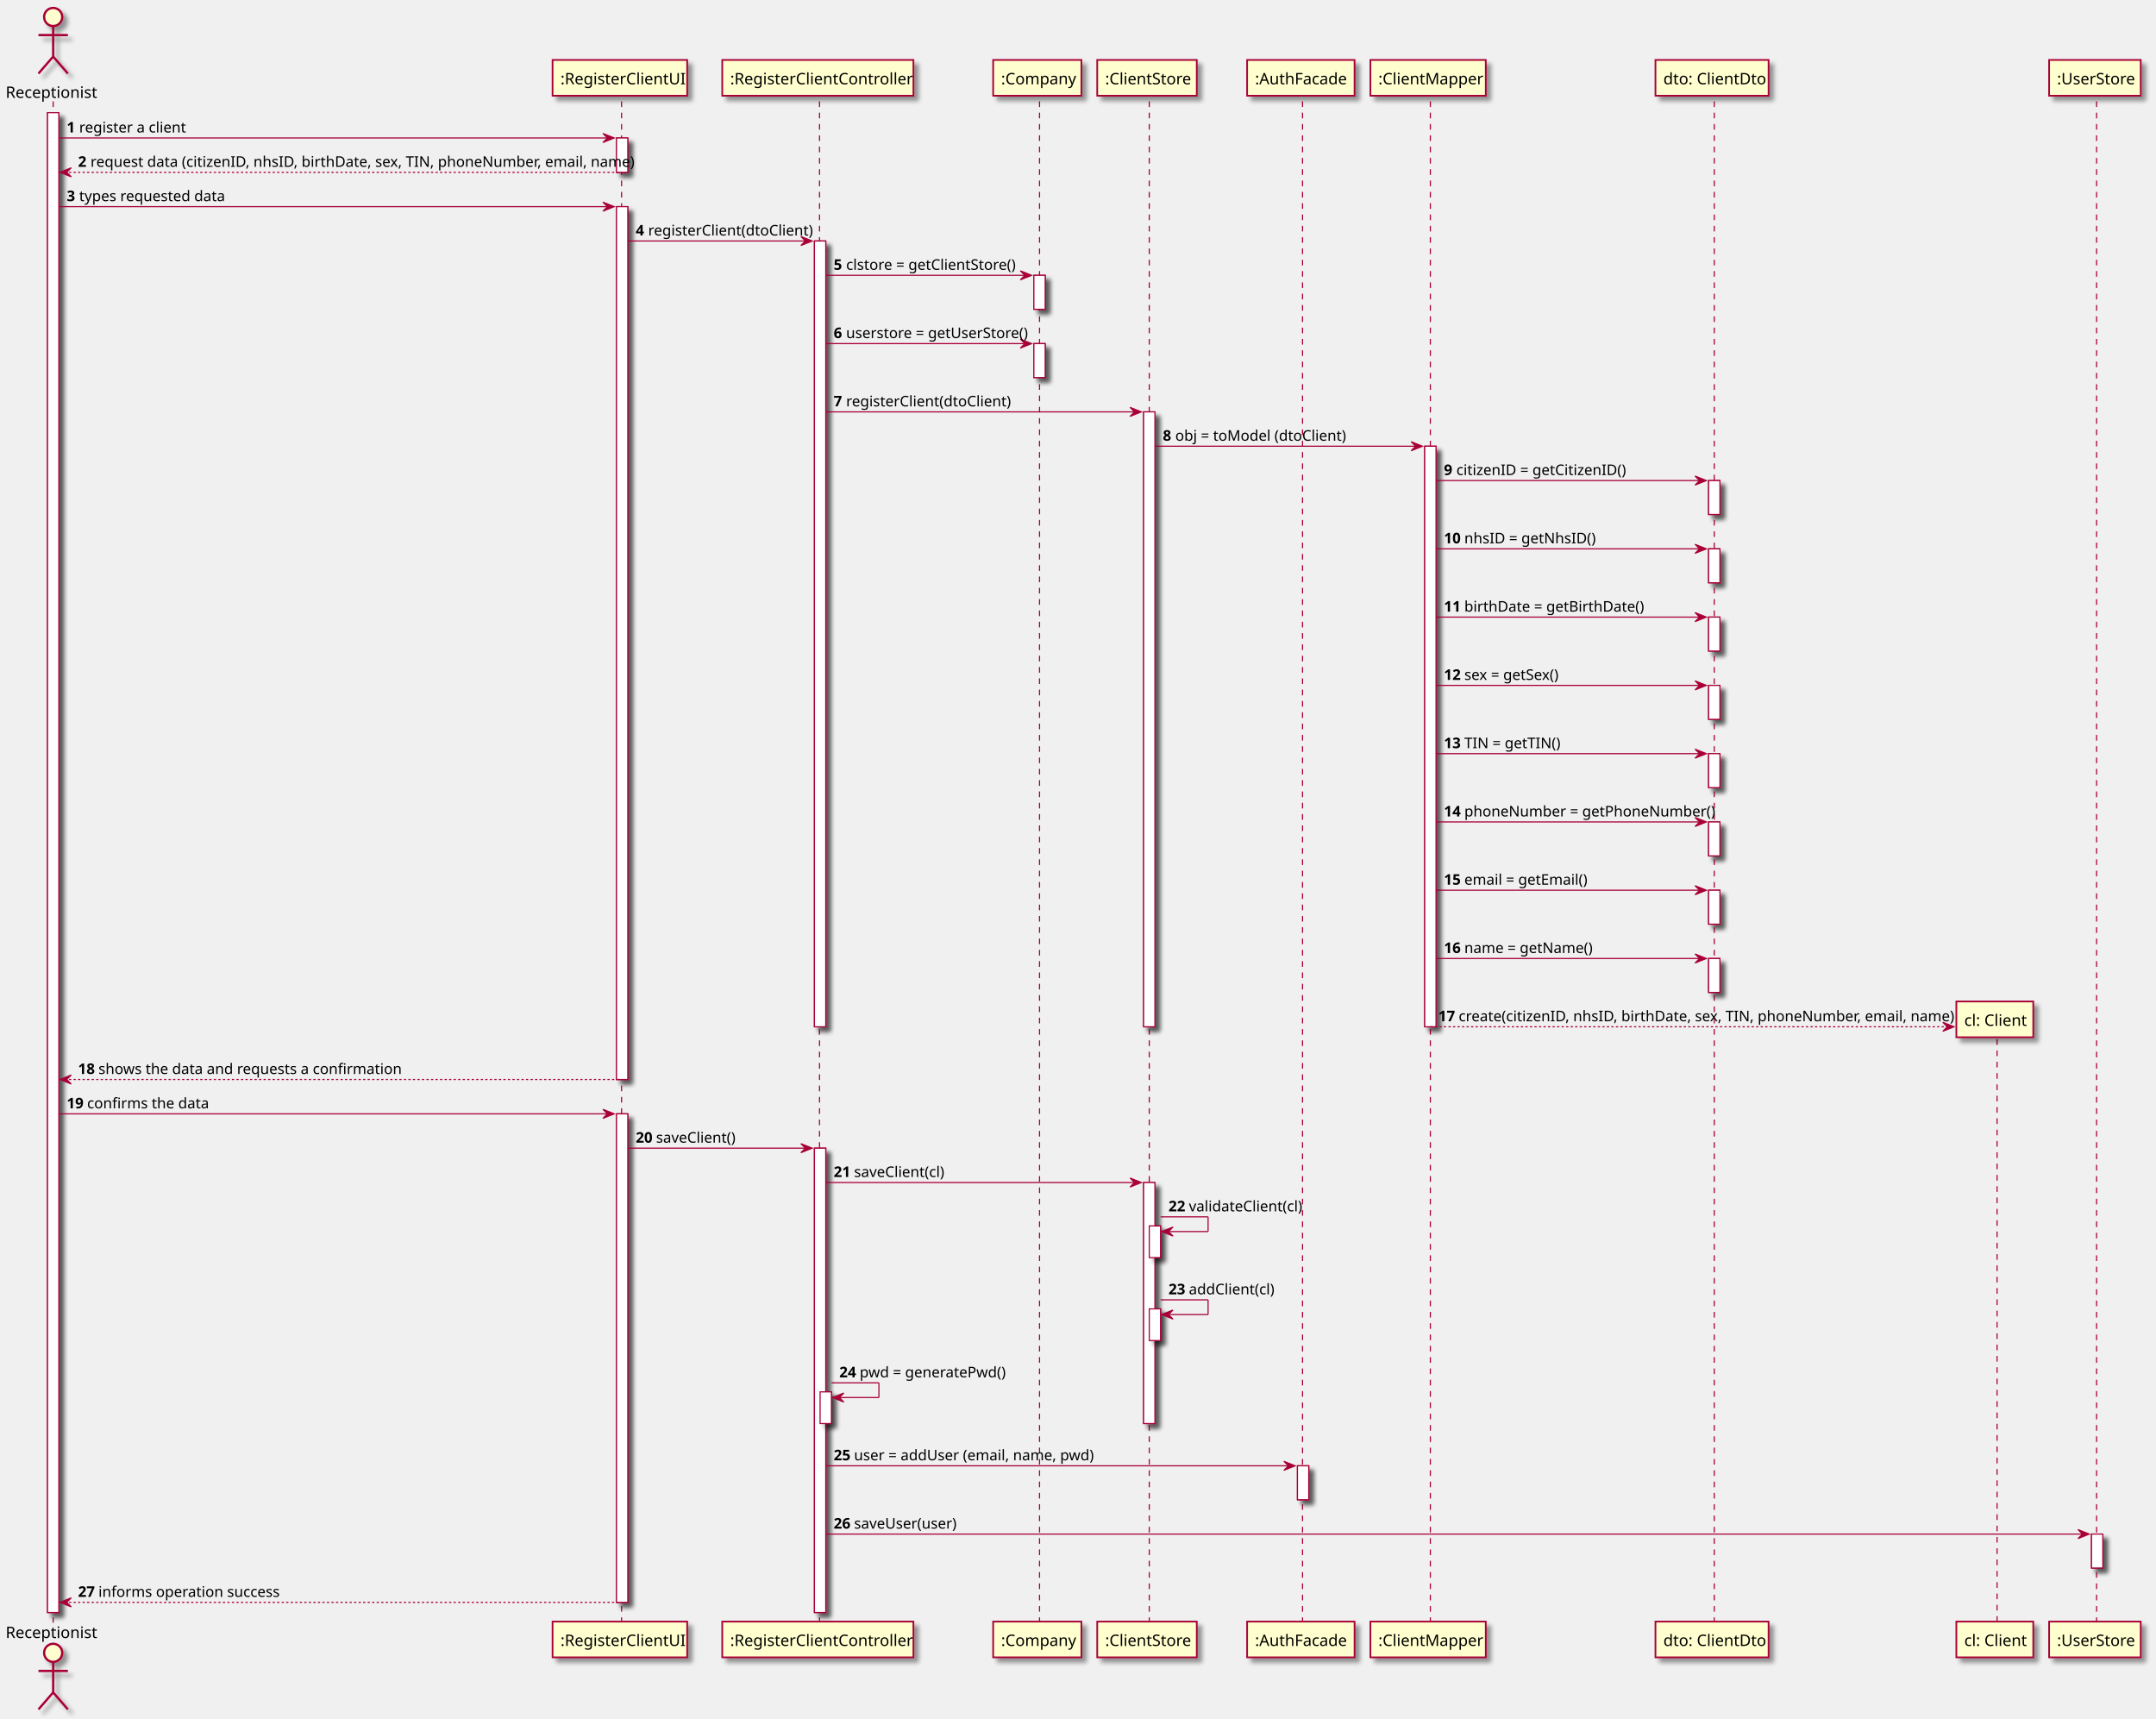
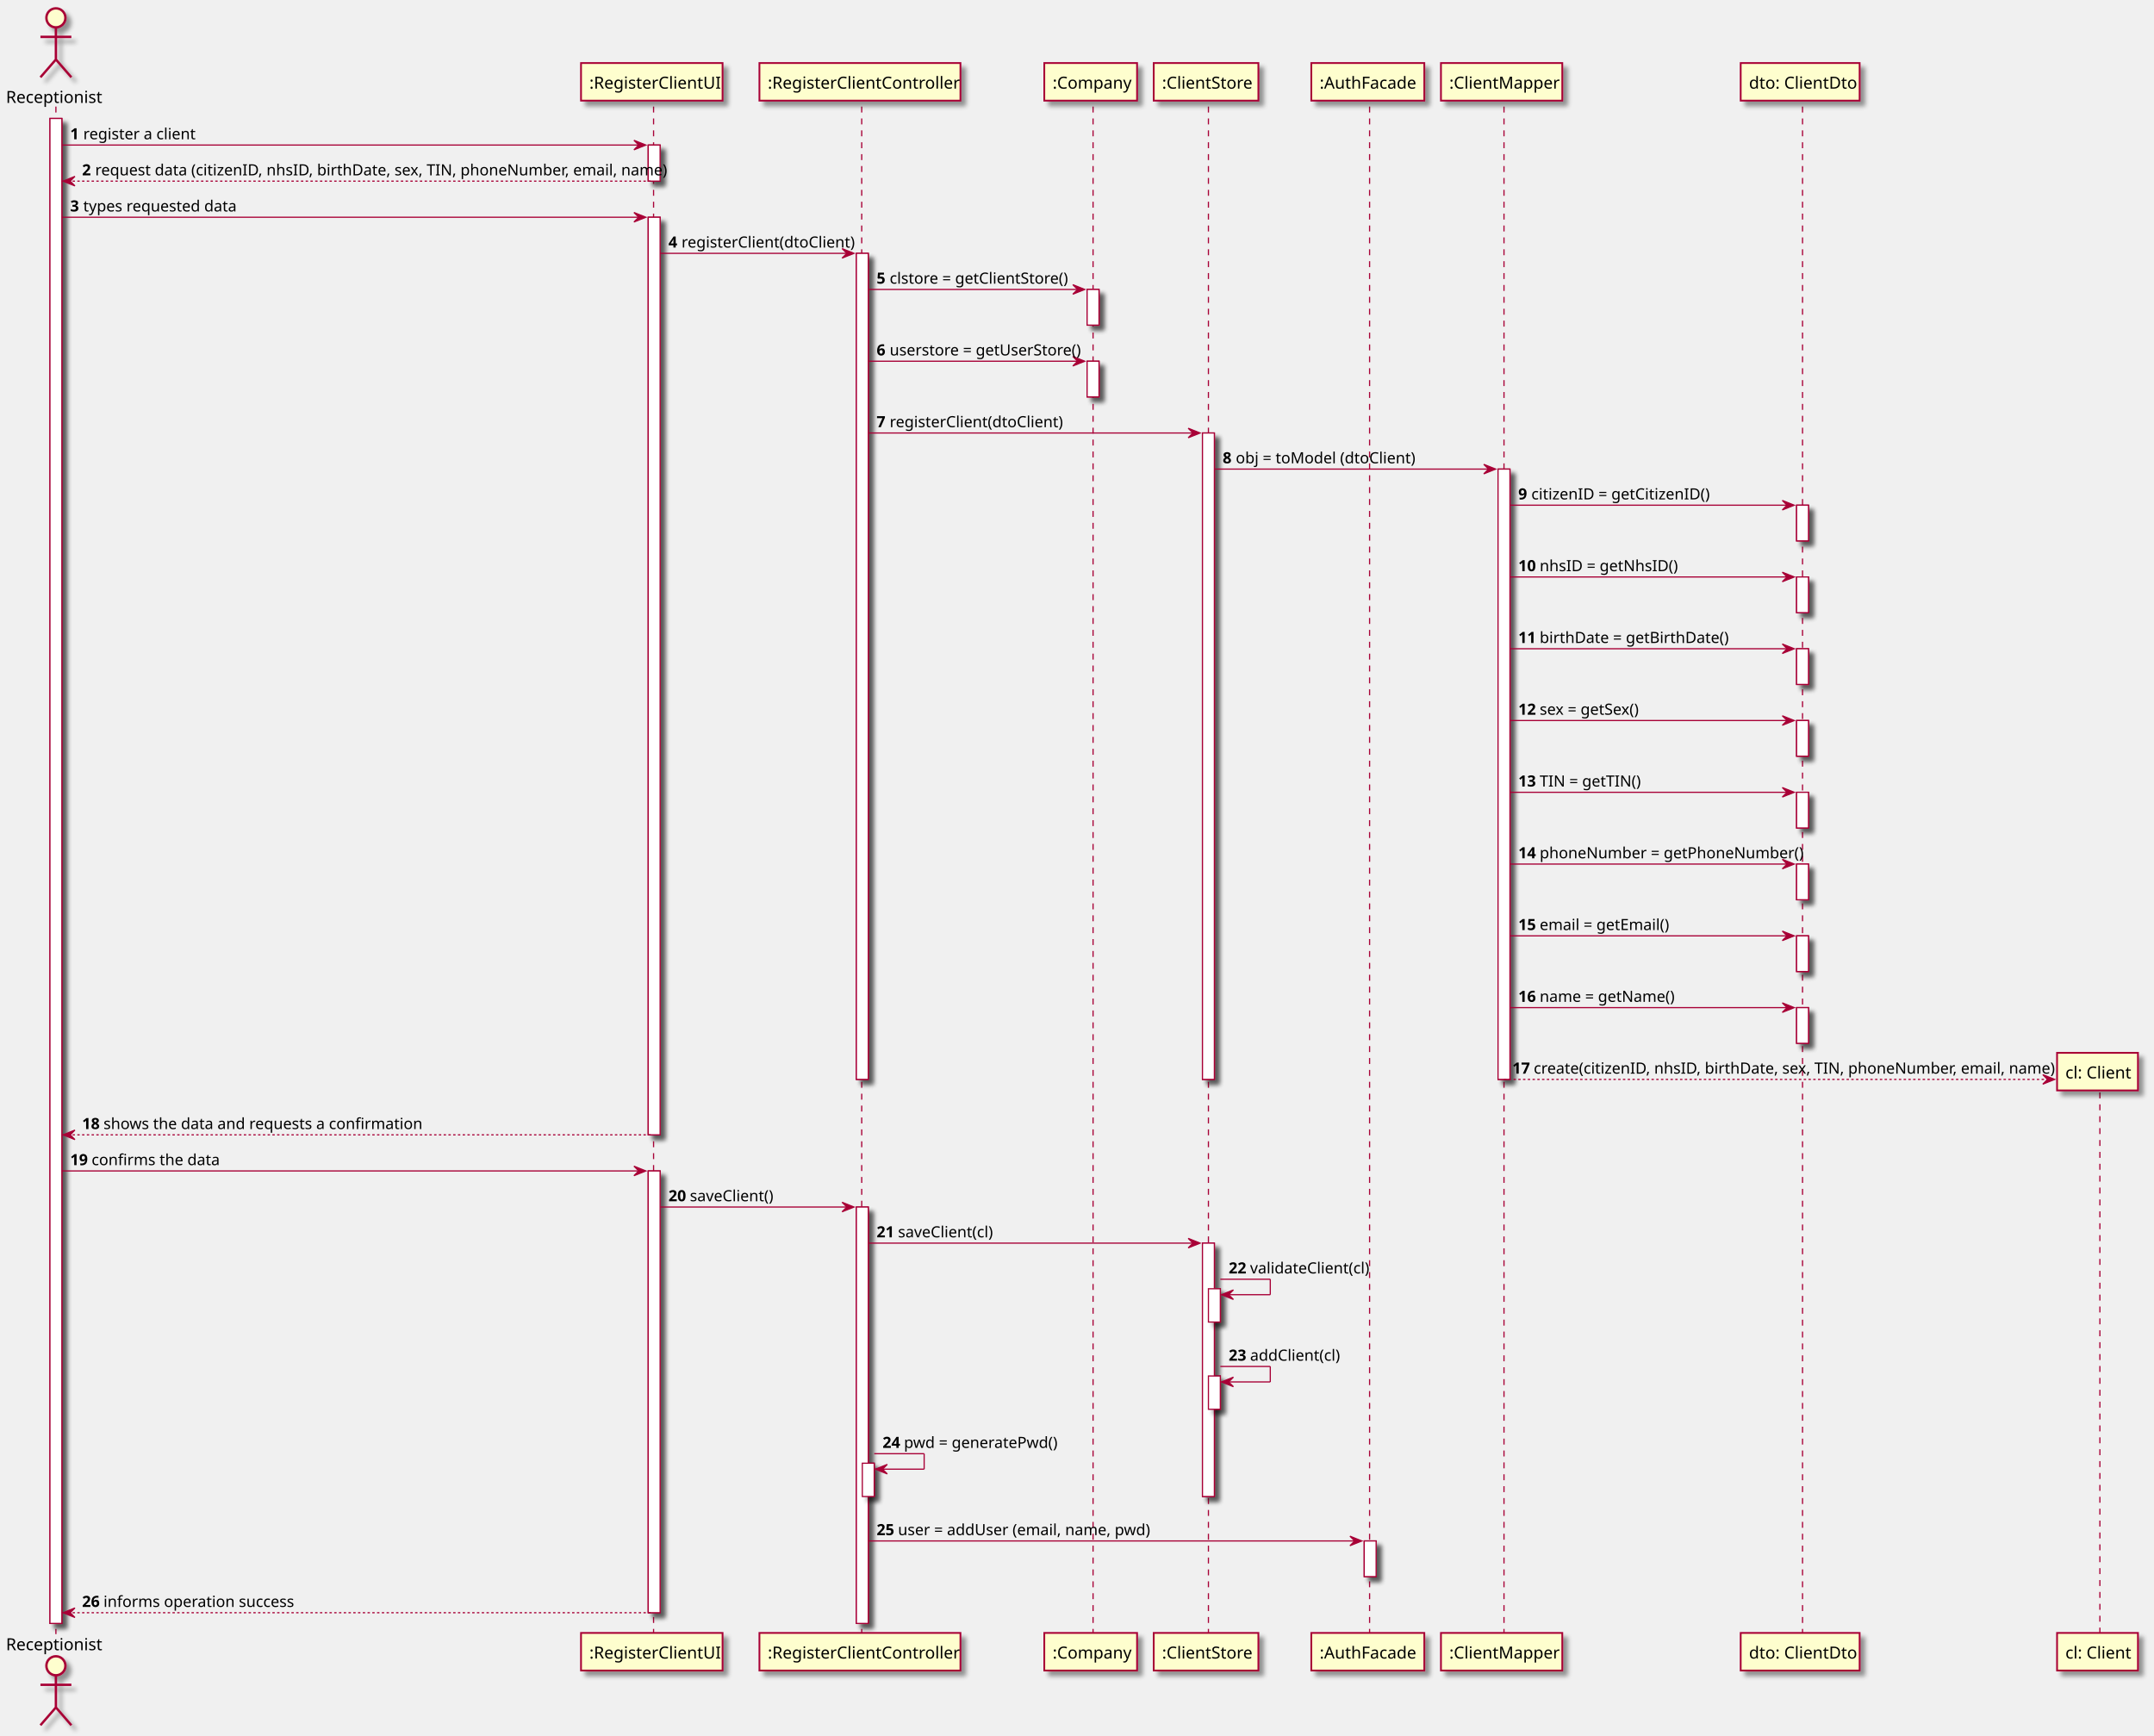
- <svg xmlns="http://www.w3.org/2000/svg" contentScriptType="application/ecmascript" contentStyleType="text/css" height="1519px" preserveAspectRatio="none" style="width:1906px;height:1519px;" version="1.1" viewBox="0 0 1906 1519" width="1906px" zoomAndPan="magnify">
+ <svg xmlns="http://www.w3.org/2000/svg" contentScriptType="application/ecmascript" contentStyleType="text/css" height="1459px" preserveAspectRatio="none" style="width:1811px;height:1459px;" version="1.1" viewBox="0 0 1811 1459" width="1811px" zoomAndPan="magnify">
  <defs>
-     <filter height="300%" id="fo515h4fudwf3" width="300%" x="-1" y="-1">
+     <filter height="300%" id="f16twq2zpql16u" width="300%" x="-1" y="-1">
      <feGaussianBlur result="blurOut" stdDeviation="2.0" />
      <feColorMatrix in="blurOut" result="blurOut2" type="matrix" values="0 0 0 0 0 0 0 0 0 0 0 0 0 0 0 0 0 0 .4 0" />
      <feOffset dx="4.0" dy="4.0" in="blurOut2" result="blurOut3" />
      <feBlend in="SourceGraphic" in2="blurOut3" mode="normal" />
    </filter>
  </defs>
  <g>
-     <rect fill="#FFFFFF" filter="url(#fo515h4fudwf3)" height="1325.75" style="stroke:#A80036;stroke-width:1.0;" width="10" x="42" y="99.609" />
-     <rect fill="#FFFFFF" filter="url(#fo515h4fudwf3)" height="30.352" style="stroke:#A80036;stroke-width:1.0;" width="10" x="545" y="121.961" />
-     <rect fill="#FFFFFF" filter="url(#fo515h4fudwf3)" height="771.531" style="stroke:#A80036;stroke-width:1.0;" width="10" x="545" y="182.664" />
-     <rect fill="#FFFFFF" filter="url(#fo515h4fudwf3)" height="431.812" style="stroke:#A80036;stroke-width:1.0;" width="10" x="545" y="984.547" />
-     <rect fill="#FFFFFF" filter="url(#fo515h4fudwf3)" height="694.57" style="stroke:#A80036;stroke-width:1.0;" width="10" x="720" y="213.016" />
-     <rect fill="#FFFFFF" filter="url(#fo515h4fudwf3)" height="410.461" style="stroke:#A80036;stroke-width:1.0;" width="10" x="720" y="1014.898" />
-     <rect fill="#FFFFFF" filter="url(#fo515h4fudwf3)" height="28" style="stroke:#A80036;stroke-width:1.0;" width="10" x="725" y="1230.305" />
-     <rect fill="#FFFFFF" filter="url(#fo515h4fudwf3)" height="30" style="stroke:#A80036;stroke-width:1.0;" width="10" x="914" y="243.367" />
-     <rect fill="#FFFFFF" filter="url(#fo515h4fudwf3)" height="30" style="stroke:#A80036;stroke-width:1.0;" width="10" x="914" y="303.719" />
-     <rect fill="#FFFFFF" filter="url(#fo515h4fudwf3)" height="543.516" style="stroke:#A80036;stroke-width:1.0;" width="10" x="1011" y="364.07" />
-     <rect fill="#FFFFFF" filter="url(#fo515h4fudwf3)" height="213.055" style="stroke:#A80036;stroke-width:1.0;" width="10" x="1011" y="1045.25" />
-     <rect fill="#FFFFFF" filter="url(#fo515h4fudwf3)" height="28" style="stroke:#A80036;stroke-width:1.0;" width="10" x="1016" y="1083.602" />
-     <rect fill="#FFFFFF" filter="url(#fo515h4fudwf3)" height="28" style="stroke:#A80036;stroke-width:1.0;" width="10" x="1016" y="1156.953" />
-     <rect fill="#FFFFFF" filter="url(#fo515h4fudwf3)" height="30" style="stroke:#A80036;stroke-width:1.0;" width="10" x="1147" y="1295.656" />
-     <rect fill="#FFFFFF" filter="url(#fo515h4fudwf3)" height="513.164" style="stroke:#A80036;stroke-width:1.0;" width="10" x="1259.5" y="394.422" />
-     <rect fill="#FFFFFF" filter="url(#fo515h4fudwf3)" height="30" style="stroke:#A80036;stroke-width:1.0;" width="10" x="1510.5" y="424.773" />
-     <rect fill="#FFFFFF" filter="url(#fo515h4fudwf3)" height="30" style="stroke:#A80036;stroke-width:1.0;" width="10" x="1510.5" y="485.125" />
-     <rect fill="#FFFFFF" filter="url(#fo515h4fudwf3)" height="30" style="stroke:#A80036;stroke-width:1.0;" width="10" x="1510.5" y="545.477" />
-     <rect fill="#FFFFFF" filter="url(#fo515h4fudwf3)" height="30" style="stroke:#A80036;stroke-width:1.0;" width="10" x="1510.5" y="605.828" />
-     <rect fill="#FFFFFF" filter="url(#fo515h4fudwf3)" height="30" style="stroke:#A80036;stroke-width:1.0;" width="10" x="1510.5" y="666.18" />
-     <rect fill="#FFFFFF" filter="url(#fo515h4fudwf3)" height="30" style="stroke:#A80036;stroke-width:1.0;" width="10" x="1510.5" y="726.531" />
-     <rect fill="#FFFFFF" filter="url(#fo515h4fudwf3)" height="30" style="stroke:#A80036;stroke-width:1.0;" width="10" x="1510.5" y="786.883" />
-     <rect fill="#FFFFFF" filter="url(#fo515h4fudwf3)" height="30" style="stroke:#A80036;stroke-width:1.0;" width="10" x="1510.5" y="847.234" />
-     <rect fill="#FFFFFF" filter="url(#fo515h4fudwf3)" height="30" style="stroke:#A80036;stroke-width:1.0;" width="10" x="1849" y="1356.008" />
-     <line style="stroke:#A80036;stroke-width:1.0;stroke-dasharray:5.0,5.0;" x1="47" x2="47" y1="89.609" y2="1434.359" />
-     <line style="stroke:#A80036;stroke-width:1.0;stroke-dasharray:5.0,5.0;" x1="549.5" x2="549.5" y1="89.609" y2="1434.359" />
-     <line style="stroke:#A80036;stroke-width:1.0;stroke-dasharray:5.0,5.0;" x1="724.5" x2="724.5" y1="89.609" y2="1434.359" />
-     <line style="stroke:#A80036;stroke-width:1.0;stroke-dasharray:5.0,5.0;" x1="919" x2="919" y1="89.609" y2="1434.359" />
-     <line style="stroke:#A80036;stroke-width:1.0;stroke-dasharray:5.0,5.0;" x1="1016" x2="1016" y1="89.609" y2="1434.359" />
-     <line style="stroke:#A80036;stroke-width:1.0;stroke-dasharray:5.0,5.0;" x1="1151.5" x2="1151.5" y1="89.609" y2="1434.359" />
-     <line style="stroke:#A80036;stroke-width:1.0;stroke-dasharray:5.0,5.0;" x1="1264.5" x2="1264.5" y1="89.609" y2="1434.359" />
-     <line style="stroke:#A80036;stroke-width:1.0;stroke-dasharray:5.0,5.0;" x1="1515.5" x2="1515.5" y1="89.609" y2="1434.359" />
-     <line style="stroke:#A80036;stroke-width:1.0;stroke-dasharray:5.0,5.0;" x1="1765.5" x2="1765.5" y1="918.539" y2="1434.359" />
-     <line style="stroke:#A80036;stroke-width:1.0;stroke-dasharray:5.0,5.0;" x1="1853.5" x2="1853.5" y1="89.609" y2="1434.359" />
+     <rect fill="#FFFFFF" filter="url(#f16twq2zpql16u)" height="1265.398" style="stroke:#A80036;stroke-width:1.0;" width="10" x="42" y="99.609" />
+     <rect fill="#FFFFFF" filter="url(#f16twq2zpql16u)" height="30.352" style="stroke:#A80036;stroke-width:1.0;" width="10" x="545" y="121.961" />
+     <rect fill="#FFFFFF" filter="url(#f16twq2zpql16u)" height="771.531" style="stroke:#A80036;stroke-width:1.0;" width="10" x="545" y="182.664" />
+     <rect fill="#FFFFFF" filter="url(#f16twq2zpql16u)" height="371.461" style="stroke:#A80036;stroke-width:1.0;" width="10" x="545" y="984.547" />
+     <rect fill="#FFFFFF" filter="url(#f16twq2zpql16u)" height="694.57" style="stroke:#A80036;stroke-width:1.0;" width="10" x="720" y="213.016" />
+     <rect fill="#FFFFFF" filter="url(#f16twq2zpql16u)" height="350.109" style="stroke:#A80036;stroke-width:1.0;" width="10" x="720" y="1014.898" />
+     <rect fill="#FFFFFF" filter="url(#f16twq2zpql16u)" height="28" style="stroke:#A80036;stroke-width:1.0;" width="10" x="725" y="1230.305" />
+     <rect fill="#FFFFFF" filter="url(#f16twq2zpql16u)" height="30" style="stroke:#A80036;stroke-width:1.0;" width="10" x="914" y="243.367" />
+     <rect fill="#FFFFFF" filter="url(#f16twq2zpql16u)" height="30" style="stroke:#A80036;stroke-width:1.0;" width="10" x="914" y="303.719" />
+     <rect fill="#FFFFFF" filter="url(#f16twq2zpql16u)" height="543.516" style="stroke:#A80036;stroke-width:1.0;" width="10" x="1011" y="364.07" />
+     <rect fill="#FFFFFF" filter="url(#f16twq2zpql16u)" height="213.055" style="stroke:#A80036;stroke-width:1.0;" width="10" x="1011" y="1045.25" />
+     <rect fill="#FFFFFF" filter="url(#f16twq2zpql16u)" height="28" style="stroke:#A80036;stroke-width:1.0;" width="10" x="1016" y="1083.602" />
+     <rect fill="#FFFFFF" filter="url(#f16twq2zpql16u)" height="28" style="stroke:#A80036;stroke-width:1.0;" width="10" x="1016" y="1156.953" />
+     <rect fill="#FFFFFF" filter="url(#f16twq2zpql16u)" height="30" style="stroke:#A80036;stroke-width:1.0;" width="10" x="1147" y="1295.656" />
+     <rect fill="#FFFFFF" filter="url(#f16twq2zpql16u)" height="513.164" style="stroke:#A80036;stroke-width:1.0;" width="10" x="1259.5" y="394.422" />
+     <rect fill="#FFFFFF" filter="url(#f16twq2zpql16u)" height="30" style="stroke:#A80036;stroke-width:1.0;" width="10" x="1510.5" y="424.773" />
+     <rect fill="#FFFFFF" filter="url(#f16twq2zpql16u)" height="30" style="stroke:#A80036;stroke-width:1.0;" width="10" x="1510.5" y="485.125" />
+     <rect fill="#FFFFFF" filter="url(#f16twq2zpql16u)" height="30" style="stroke:#A80036;stroke-width:1.0;" width="10" x="1510.5" y="545.477" />
+     <rect fill="#FFFFFF" filter="url(#f16twq2zpql16u)" height="30" style="stroke:#A80036;stroke-width:1.0;" width="10" x="1510.5" y="605.828" />
+     <rect fill="#FFFFFF" filter="url(#f16twq2zpql16u)" height="30" style="stroke:#A80036;stroke-width:1.0;" width="10" x="1510.5" y="666.18" />
+     <rect fill="#FFFFFF" filter="url(#f16twq2zpql16u)" height="30" style="stroke:#A80036;stroke-width:1.0;" width="10" x="1510.5" y="726.531" />
+     <rect fill="#FFFFFF" filter="url(#f16twq2zpql16u)" height="30" style="stroke:#A80036;stroke-width:1.0;" width="10" x="1510.5" y="786.883" />
+     <rect fill="#FFFFFF" filter="url(#f16twq2zpql16u)" height="30" style="stroke:#A80036;stroke-width:1.0;" width="10" x="1510.5" y="847.234" />
+     <line style="stroke:#A80036;stroke-width:1.0;stroke-dasharray:5.0,5.0;" x1="47" x2="47" y1="89.609" y2="1374.008" />
+     <line style="stroke:#A80036;stroke-width:1.0;stroke-dasharray:5.0,5.0;" x1="549.5" x2="549.5" y1="89.609" y2="1374.008" />
+     <line style="stroke:#A80036;stroke-width:1.0;stroke-dasharray:5.0,5.0;" x1="724.5" x2="724.5" y1="89.609" y2="1374.008" />
+     <line style="stroke:#A80036;stroke-width:1.0;stroke-dasharray:5.0,5.0;" x1="919" x2="919" y1="89.609" y2="1374.008" />
+     <line style="stroke:#A80036;stroke-width:1.0;stroke-dasharray:5.0,5.0;" x1="1016" x2="1016" y1="89.609" y2="1374.008" />
+     <line style="stroke:#A80036;stroke-width:1.0;stroke-dasharray:5.0,5.0;" x1="1151.5" x2="1151.5" y1="89.609" y2="1374.008" />
+     <line style="stroke:#A80036;stroke-width:1.0;stroke-dasharray:5.0,5.0;" x1="1264.5" x2="1264.5" y1="89.609" y2="1374.008" />
+     <line style="stroke:#A80036;stroke-width:1.0;stroke-dasharray:5.0,5.0;" x1="1515.5" x2="1515.5" y1="89.609" y2="1374.008" />
+     <line style="stroke:#A80036;stroke-width:1.0;stroke-dasharray:5.0,5.0;" x1="1765.5" x2="1765.5" y1="918.539" y2="1374.008" />
    <text fill="#000000" font-family="sans-serif" font-size="14" lengthAdjust="spacing" textLength="78" x="5" y="86.533">Receptionist</text>
-     <ellipse cx="47" cy="15" fill="#FEFECE" filter="url(#fo515h4fudwf3)" rx="8" ry="8" style="stroke:#A80036;stroke-width:2.0;" />
-     <path d="M47,23 L47,50 M34,31 L60,31 M47,50 L34,65 M47,50 L60,65 " fill="none" filter="url(#fo515h4fudwf3)" style="stroke:#A80036;stroke-width:2.0;" />
-     <text fill="#000000" font-family="sans-serif" font-size="14" lengthAdjust="spacing" textLength="78" x="5" y="1447.893">Receptionist</text>
-     <ellipse cx="47" cy="1460.969" fill="#FEFECE" filter="url(#fo515h4fudwf3)" rx="8" ry="8" style="stroke:#A80036;stroke-width:2.0;" />
-     <path d="M47,1468.969 L47,1495.969 M34,1476.969 L60,1476.969 M47,1495.969 L34,1510.969 M47,1495.969 L60,1510.969 " fill="none" filter="url(#fo515h4fudwf3)" style="stroke:#A80036;stroke-width:2.0;" />
-     <rect fill="#FEFECE" filter="url(#fo515h4fudwf3)" height="31.609" style="stroke:#A80036;stroke-width:1.5;" width="119" x="488.5" y="53" />
+     <ellipse cx="47" cy="15" fill="#FEFECE" filter="url(#f16twq2zpql16u)" rx="8" ry="8" style="stroke:#A80036;stroke-width:2.0;" />
+     <path d="M47,23 L47,50 M34,31 L60,31 M47,50 L34,65 M47,50 L60,65 " fill="none" filter="url(#f16twq2zpql16u)" style="stroke:#A80036;stroke-width:2.0;" />
+     <text fill="#000000" font-family="sans-serif" font-size="14" lengthAdjust="spacing" textLength="78" x="5" y="1387.541">Receptionist</text>
+     <ellipse cx="47" cy="1400.617" fill="#FEFECE" filter="url(#f16twq2zpql16u)" rx="8" ry="8" style="stroke:#A80036;stroke-width:2.0;" />
+     <path d="M47,1408.617 L47,1435.617 M34,1416.617 L60,1416.617 M47,1435.617 L34,1450.617 M47,1435.617 L60,1450.617 " fill="none" filter="url(#f16twq2zpql16u)" style="stroke:#A80036;stroke-width:2.0;" />
+     <rect fill="#FEFECE" filter="url(#f16twq2zpql16u)" height="31.609" style="stroke:#A80036;stroke-width:1.5;" width="119" x="488.5" y="53" />
    <text fill="#000000" font-family="sans-serif" font-size="14" lengthAdjust="spacing" textLength="105" x="495.5" y="74.533">:RegisterClientUI</text>
-     <rect fill="#FEFECE" filter="url(#fo515h4fudwf3)" height="31.609" style="stroke:#A80036;stroke-width:1.5;" width="119" x="488.5" y="1433.359" />
-     <text fill="#000000" font-family="sans-serif" font-size="14" lengthAdjust="spacing" textLength="105" x="495.5" y="1454.893">:RegisterClientUI</text>
-     <rect fill="#FEFECE" filter="url(#fo515h4fudwf3)" height="31.609" style="stroke:#A80036;stroke-width:1.5;" width="169" x="638.5" y="53" />
+     <rect fill="#FEFECE" filter="url(#f16twq2zpql16u)" height="31.609" style="stroke:#A80036;stroke-width:1.5;" width="119" x="488.5" y="1373.008" />
+     <text fill="#000000" font-family="sans-serif" font-size="14" lengthAdjust="spacing" textLength="105" x="495.5" y="1394.541">:RegisterClientUI</text>
+     <rect fill="#FEFECE" filter="url(#f16twq2zpql16u)" height="31.609" style="stroke:#A80036;stroke-width:1.5;" width="169" x="638.5" y="53" />
    <text fill="#000000" font-family="sans-serif" font-size="14" lengthAdjust="spacing" textLength="155" x="645.5" y="74.533">:RegisterClientController</text>
-     <rect fill="#FEFECE" filter="url(#fo515h4fudwf3)" height="31.609" style="stroke:#A80036;stroke-width:1.5;" width="169" x="638.5" y="1433.359" />
-     <text fill="#000000" font-family="sans-serif" font-size="14" lengthAdjust="spacing" textLength="155" x="645.5" y="1454.893">:RegisterClientController</text>
-     <rect fill="#FEFECE" filter="url(#fo515h4fudwf3)" height="31.609" style="stroke:#A80036;stroke-width:1.5;" width="78" x="878" y="53" />
+     <rect fill="#FEFECE" filter="url(#f16twq2zpql16u)" height="31.609" style="stroke:#A80036;stroke-width:1.5;" width="169" x="638.5" y="1373.008" />
+     <text fill="#000000" font-family="sans-serif" font-size="14" lengthAdjust="spacing" textLength="155" x="645.5" y="1394.541">:RegisterClientController</text>
+     <rect fill="#FEFECE" filter="url(#f16twq2zpql16u)" height="31.609" style="stroke:#A80036;stroke-width:1.5;" width="78" x="878" y="53" />
    <text fill="#000000" font-family="sans-serif" font-size="14" lengthAdjust="spacing" textLength="64" x="885" y="74.533">:Company</text>
-     <rect fill="#FEFECE" filter="url(#fo515h4fudwf3)" height="31.609" style="stroke:#A80036;stroke-width:1.5;" width="78" x="878" y="1433.359" />
-     <text fill="#000000" font-family="sans-serif" font-size="14" lengthAdjust="spacing" textLength="64" x="885" y="1454.893">:Company</text>
-     <rect fill="#FEFECE" filter="url(#fo515h4fudwf3)" height="31.609" style="stroke:#A80036;stroke-width:1.5;" width="88" x="970" y="53" />
+     <rect fill="#FEFECE" filter="url(#f16twq2zpql16u)" height="31.609" style="stroke:#A80036;stroke-width:1.5;" width="78" x="878" y="1373.008" />
+     <text fill="#000000" font-family="sans-serif" font-size="14" lengthAdjust="spacing" textLength="64" x="885" y="1394.541">:Company</text>
+     <rect fill="#FEFECE" filter="url(#f16twq2zpql16u)" height="31.609" style="stroke:#A80036;stroke-width:1.5;" width="88" x="970" y="53" />
    <text fill="#000000" font-family="sans-serif" font-size="14" lengthAdjust="spacing" textLength="74" x="977" y="74.533">:ClientStore</text>
-     <rect fill="#FEFECE" filter="url(#fo515h4fudwf3)" height="31.609" style="stroke:#A80036;stroke-width:1.5;" width="88" x="970" y="1433.359" />
-     <text fill="#000000" font-family="sans-serif" font-size="14" lengthAdjust="spacing" textLength="74" x="977" y="1454.893">:ClientStore</text>
-     <rect fill="#FEFECE" filter="url(#fo515h4fudwf3)" height="31.609" style="stroke:#A80036;stroke-width:1.5;" width="95" x="1102.5" y="53" />
+     <rect fill="#FEFECE" filter="url(#f16twq2zpql16u)" height="31.609" style="stroke:#A80036;stroke-width:1.5;" width="88" x="970" y="1373.008" />
+     <text fill="#000000" font-family="sans-serif" font-size="14" lengthAdjust="spacing" textLength="74" x="977" y="1394.541">:ClientStore</text>
+     <rect fill="#FEFECE" filter="url(#f16twq2zpql16u)" height="31.609" style="stroke:#A80036;stroke-width:1.5;" width="95" x="1102.5" y="53" />
    <text fill="#000000" font-family="sans-serif" font-size="14" lengthAdjust="spacing" textLength="81" x="1109.5" y="74.533">:AuthFacade</text>
-     <rect fill="#FEFECE" filter="url(#fo515h4fudwf3)" height="31.609" style="stroke:#A80036;stroke-width:1.5;" width="95" x="1102.5" y="1433.359" />
-     <text fill="#000000" font-family="sans-serif" font-size="14" lengthAdjust="spacing" textLength="81" x="1109.5" y="1454.893">:AuthFacade</text>
-     <rect fill="#FEFECE" filter="url(#fo515h4fudwf3)" height="31.609" style="stroke:#A80036;stroke-width:1.5;" width="102" x="1211.5" y="53" />
+     <rect fill="#FEFECE" filter="url(#f16twq2zpql16u)" height="31.609" style="stroke:#A80036;stroke-width:1.5;" width="95" x="1102.5" y="1373.008" />
+     <text fill="#000000" font-family="sans-serif" font-size="14" lengthAdjust="spacing" textLength="81" x="1109.5" y="1394.541">:AuthFacade</text>
+     <rect fill="#FEFECE" filter="url(#f16twq2zpql16u)" height="31.609" style="stroke:#A80036;stroke-width:1.5;" width="102" x="1211.5" y="53" />
    <text fill="#000000" font-family="sans-serif" font-size="14" lengthAdjust="spacing" textLength="88" x="1218.5" y="74.533">:ClientMapper</text>
-     <rect fill="#FEFECE" filter="url(#fo515h4fudwf3)" height="31.609" style="stroke:#A80036;stroke-width:1.5;" width="102" x="1211.5" y="1433.359" />
-     <text fill="#000000" font-family="sans-serif" font-size="14" lengthAdjust="spacing" textLength="88" x="1218.5" y="1454.893">:ClientMapper</text>
-     <rect fill="#FEFECE" filter="url(#fo515h4fudwf3)" height="31.609" style="stroke:#A80036;stroke-width:1.5;" width="100" x="1463.5" y="53" />
+     <rect fill="#FEFECE" filter="url(#f16twq2zpql16u)" height="31.609" style="stroke:#A80036;stroke-width:1.5;" width="102" x="1211.5" y="1373.008" />
+     <text fill="#000000" font-family="sans-serif" font-size="14" lengthAdjust="spacing" textLength="88" x="1218.5" y="1394.541">:ClientMapper</text>
+     <rect fill="#FEFECE" filter="url(#f16twq2zpql16u)" height="31.609" style="stroke:#A80036;stroke-width:1.5;" width="100" x="1463.5" y="53" />
    <text fill="#000000" font-family="sans-serif" font-size="14" lengthAdjust="spacing" textLength="86" x="1470.5" y="74.533">dto: ClientDto</text>
-     <rect fill="#FEFECE" filter="url(#fo515h4fudwf3)" height="31.609" style="stroke:#A80036;stroke-width:1.5;" width="100" x="1463.5" y="1433.359" />
-     <text fill="#000000" font-family="sans-serif" font-size="14" lengthAdjust="spacing" textLength="86" x="1470.5" y="1454.893">dto: ClientDto</text>
-     <rect fill="#FEFECE" filter="url(#fo515h4fudwf3)" height="31.609" style="stroke:#A80036;stroke-width:1.5;" width="68" x="1729.5" y="1433.359" />
-     <text fill="#000000" font-family="sans-serif" font-size="14" lengthAdjust="spacing" textLength="54" x="1736.5" y="1454.893">cl: Client</text>
-     <rect fill="#FEFECE" filter="url(#fo515h4fudwf3)" height="31.609" style="stroke:#A80036;stroke-width:1.5;" width="81" x="1811.5" y="53" />
-     <text fill="#000000" font-family="sans-serif" font-size="14" lengthAdjust="spacing" textLength="67" x="1818.5" y="74.533">:UserStore</text>
-     <rect fill="#FEFECE" filter="url(#fo515h4fudwf3)" height="31.609" style="stroke:#A80036;stroke-width:1.5;" width="81" x="1811.5" y="1433.359" />
-     <text fill="#000000" font-family="sans-serif" font-size="14" lengthAdjust="spacing" textLength="67" x="1818.5" y="1454.893">:UserStore</text>
-     <rect fill="#FFFFFF" filter="url(#fo515h4fudwf3)" height="1325.75" style="stroke:#A80036;stroke-width:1.0;" width="10" x="42" y="99.609" />
-     <rect fill="#FFFFFF" filter="url(#fo515h4fudwf3)" height="30.352" style="stroke:#A80036;stroke-width:1.0;" width="10" x="545" y="121.961" />
-     <rect fill="#FFFFFF" filter="url(#fo515h4fudwf3)" height="771.531" style="stroke:#A80036;stroke-width:1.0;" width="10" x="545" y="182.664" />
-     <rect fill="#FFFFFF" filter="url(#fo515h4fudwf3)" height="431.812" style="stroke:#A80036;stroke-width:1.0;" width="10" x="545" y="984.547" />
-     <rect fill="#FFFFFF" filter="url(#fo515h4fudwf3)" height="694.57" style="stroke:#A80036;stroke-width:1.0;" width="10" x="720" y="213.016" />
-     <rect fill="#FFFFFF" filter="url(#fo515h4fudwf3)" height="410.461" style="stroke:#A80036;stroke-width:1.0;" width="10" x="720" y="1014.898" />
-     <rect fill="#FFFFFF" filter="url(#fo515h4fudwf3)" height="28" style="stroke:#A80036;stroke-width:1.0;" width="10" x="725" y="1230.305" />
-     <rect fill="#FFFFFF" filter="url(#fo515h4fudwf3)" height="30" style="stroke:#A80036;stroke-width:1.0;" width="10" x="914" y="243.367" />
-     <rect fill="#FFFFFF" filter="url(#fo515h4fudwf3)" height="30" style="stroke:#A80036;stroke-width:1.0;" width="10" x="914" y="303.719" />
-     <rect fill="#FFFFFF" filter="url(#fo515h4fudwf3)" height="543.516" style="stroke:#A80036;stroke-width:1.0;" width="10" x="1011" y="364.07" />
-     <rect fill="#FFFFFF" filter="url(#fo515h4fudwf3)" height="213.055" style="stroke:#A80036;stroke-width:1.0;" width="10" x="1011" y="1045.25" />
-     <rect fill="#FFFFFF" filter="url(#fo515h4fudwf3)" height="28" style="stroke:#A80036;stroke-width:1.0;" width="10" x="1016" y="1083.602" />
-     <rect fill="#FFFFFF" filter="url(#fo515h4fudwf3)" height="28" style="stroke:#A80036;stroke-width:1.0;" width="10" x="1016" y="1156.953" />
-     <rect fill="#FFFFFF" filter="url(#fo515h4fudwf3)" height="30" style="stroke:#A80036;stroke-width:1.0;" width="10" x="1147" y="1295.656" />
-     <rect fill="#FFFFFF" filter="url(#fo515h4fudwf3)" height="513.164" style="stroke:#A80036;stroke-width:1.0;" width="10" x="1259.5" y="394.422" />
-     <rect fill="#FFFFFF" filter="url(#fo515h4fudwf3)" height="30" style="stroke:#A80036;stroke-width:1.0;" width="10" x="1510.5" y="424.773" />
-     <rect fill="#FFFFFF" filter="url(#fo515h4fudwf3)" height="30" style="stroke:#A80036;stroke-width:1.0;" width="10" x="1510.5" y="485.125" />
-     <rect fill="#FFFFFF" filter="url(#fo515h4fudwf3)" height="30" style="stroke:#A80036;stroke-width:1.0;" width="10" x="1510.5" y="545.477" />
-     <rect fill="#FFFFFF" filter="url(#fo515h4fudwf3)" height="30" style="stroke:#A80036;stroke-width:1.0;" width="10" x="1510.5" y="605.828" />
-     <rect fill="#FFFFFF" filter="url(#fo515h4fudwf3)" height="30" style="stroke:#A80036;stroke-width:1.0;" width="10" x="1510.5" y="666.18" />
-     <rect fill="#FFFFFF" filter="url(#fo515h4fudwf3)" height="30" style="stroke:#A80036;stroke-width:1.0;" width="10" x="1510.5" y="726.531" />
-     <rect fill="#FFFFFF" filter="url(#fo515h4fudwf3)" height="30" style="stroke:#A80036;stroke-width:1.0;" width="10" x="1510.5" y="786.883" />
-     <rect fill="#FFFFFF" filter="url(#fo515h4fudwf3)" height="30" style="stroke:#A80036;stroke-width:1.0;" width="10" x="1510.5" y="847.234" />
-     <rect fill="#FFFFFF" filter="url(#fo515h4fudwf3)" height="30" style="stroke:#A80036;stroke-width:1.0;" width="10" x="1849" y="1356.008" />
+     <rect fill="#FEFECE" filter="url(#f16twq2zpql16u)" height="31.609" style="stroke:#A80036;stroke-width:1.5;" width="100" x="1463.5" y="1373.008" />
+     <text fill="#000000" font-family="sans-serif" font-size="14" lengthAdjust="spacing" textLength="86" x="1470.5" y="1394.541">dto: ClientDto</text>
+     <rect fill="#FEFECE" filter="url(#f16twq2zpql16u)" height="31.609" style="stroke:#A80036;stroke-width:1.5;" width="68" x="1729.5" y="1373.008" />
+     <text fill="#000000" font-family="sans-serif" font-size="14" lengthAdjust="spacing" textLength="54" x="1736.5" y="1394.541">cl: Client</text>
+     <rect fill="#FFFFFF" filter="url(#f16twq2zpql16u)" height="1265.398" style="stroke:#A80036;stroke-width:1.0;" width="10" x="42" y="99.609" />
+     <rect fill="#FFFFFF" filter="url(#f16twq2zpql16u)" height="30.352" style="stroke:#A80036;stroke-width:1.0;" width="10" x="545" y="121.961" />
+     <rect fill="#FFFFFF" filter="url(#f16twq2zpql16u)" height="771.531" style="stroke:#A80036;stroke-width:1.0;" width="10" x="545" y="182.664" />
+     <rect fill="#FFFFFF" filter="url(#f16twq2zpql16u)" height="371.461" style="stroke:#A80036;stroke-width:1.0;" width="10" x="545" y="984.547" />
+     <rect fill="#FFFFFF" filter="url(#f16twq2zpql16u)" height="694.57" style="stroke:#A80036;stroke-width:1.0;" width="10" x="720" y="213.016" />
+     <rect fill="#FFFFFF" filter="url(#f16twq2zpql16u)" height="350.109" style="stroke:#A80036;stroke-width:1.0;" width="10" x="720" y="1014.898" />
+     <rect fill="#FFFFFF" filter="url(#f16twq2zpql16u)" height="28" style="stroke:#A80036;stroke-width:1.0;" width="10" x="725" y="1230.305" />
+     <rect fill="#FFFFFF" filter="url(#f16twq2zpql16u)" height="30" style="stroke:#A80036;stroke-width:1.0;" width="10" x="914" y="243.367" />
+     <rect fill="#FFFFFF" filter="url(#f16twq2zpql16u)" height="30" style="stroke:#A80036;stroke-width:1.0;" width="10" x="914" y="303.719" />
+     <rect fill="#FFFFFF" filter="url(#f16twq2zpql16u)" height="543.516" style="stroke:#A80036;stroke-width:1.0;" width="10" x="1011" y="364.07" />
+     <rect fill="#FFFFFF" filter="url(#f16twq2zpql16u)" height="213.055" style="stroke:#A80036;stroke-width:1.0;" width="10" x="1011" y="1045.25" />
+     <rect fill="#FFFFFF" filter="url(#f16twq2zpql16u)" height="28" style="stroke:#A80036;stroke-width:1.0;" width="10" x="1016" y="1083.602" />
+     <rect fill="#FFFFFF" filter="url(#f16twq2zpql16u)" height="28" style="stroke:#A80036;stroke-width:1.0;" width="10" x="1016" y="1156.953" />
+     <rect fill="#FFFFFF" filter="url(#f16twq2zpql16u)" height="30" style="stroke:#A80036;stroke-width:1.0;" width="10" x="1147" y="1295.656" />
+     <rect fill="#FFFFFF" filter="url(#f16twq2zpql16u)" height="513.164" style="stroke:#A80036;stroke-width:1.0;" width="10" x="1259.5" y="394.422" />
+     <rect fill="#FFFFFF" filter="url(#f16twq2zpql16u)" height="30" style="stroke:#A80036;stroke-width:1.0;" width="10" x="1510.5" y="424.773" />
+     <rect fill="#FFFFFF" filter="url(#f16twq2zpql16u)" height="30" style="stroke:#A80036;stroke-width:1.0;" width="10" x="1510.5" y="485.125" />
+     <rect fill="#FFFFFF" filter="url(#f16twq2zpql16u)" height="30" style="stroke:#A80036;stroke-width:1.0;" width="10" x="1510.5" y="545.477" />
+     <rect fill="#FFFFFF" filter="url(#f16twq2zpql16u)" height="30" style="stroke:#A80036;stroke-width:1.0;" width="10" x="1510.5" y="605.828" />
+     <rect fill="#FFFFFF" filter="url(#f16twq2zpql16u)" height="30" style="stroke:#A80036;stroke-width:1.0;" width="10" x="1510.5" y="666.18" />
+     <rect fill="#FFFFFF" filter="url(#f16twq2zpql16u)" height="30" style="stroke:#A80036;stroke-width:1.0;" width="10" x="1510.5" y="726.531" />
+     <rect fill="#FFFFFF" filter="url(#f16twq2zpql16u)" height="30" style="stroke:#A80036;stroke-width:1.0;" width="10" x="1510.5" y="786.883" />
+     <rect fill="#FFFFFF" filter="url(#f16twq2zpql16u)" height="30" style="stroke:#A80036;stroke-width:1.0;" width="10" x="1510.5" y="847.234" />
    <polygon fill="#A80036" points="533,117.961,543,121.961,533,125.961,537,121.961" style="stroke:#A80036;stroke-width:1.0;" />
    <line style="stroke:#A80036;stroke-width:1.0;" x1="52" x2="539" y1="121.961" y2="121.961" />
    <text fill="#000000" font-family="sans-serif" font-size="13" font-weight="bold" lengthAdjust="spacing" textLength="7" x="59" y="117.105">1</text>
    <text fill="#000000" font-family="sans-serif" font-size="13" lengthAdjust="spacing" textLength="89" x="70" y="117.105">register a client</text>
    <polygon fill="#A80036" points="63,148.312,53,152.312,63,156.312,59,152.312" style="stroke:#A80036;stroke-width:1.0;" />
    <line style="stroke:#A80036;stroke-width:1.0;stroke-dasharray:2.0,2.0;" x1="57" x2="549" y1="152.312" y2="152.312" />
    <text fill="#000000" font-family="sans-serif" font-size="13" font-weight="bold" lengthAdjust="spacing" textLength="7" x="69" y="147.456">2</text>
    <text fill="#000000" font-family="sans-serif" font-size="13" lengthAdjust="spacing" textLength="458" x="80" y="147.456">request data (citizenID, nhsID, birthDate, sex, TIN, phoneNumber, email, name)</text>
    <polygon fill="#A80036" points="533,178.664,543,182.664,533,186.664,537,182.664" style="stroke:#A80036;stroke-width:1.0;" />
    <line style="stroke:#A80036;stroke-width:1.0;" x1="52" x2="539" y1="182.664" y2="182.664" />
    <text fill="#000000" font-family="sans-serif" font-size="13" font-weight="bold" lengthAdjust="spacing" textLength="7" x="59" y="177.808">3</text>
    <text fill="#000000" font-family="sans-serif" font-size="13" lengthAdjust="spacing" textLength="122" x="70" y="177.808">types requested data</text>
    <polygon fill="#A80036" points="708,209.016,718,213.016,708,217.016,712,213.016" style="stroke:#A80036;stroke-width:1.0;" />
    <line style="stroke:#A80036;stroke-width:1.0;" x1="555" x2="714" y1="213.016" y2="213.016" />
    <text fill="#000000" font-family="sans-serif" font-size="13" font-weight="bold" lengthAdjust="spacing" textLength="7" x="562" y="208.159">4</text>
    <text fill="#000000" font-family="sans-serif" font-size="13" lengthAdjust="spacing" textLength="135" x="573" y="208.159">registerClient(dtoClient)</text>
    <polygon fill="#A80036" points="902,239.367,912,243.367,902,247.367,906,243.367" style="stroke:#A80036;stroke-width:1.0;" />
    <line style="stroke:#A80036;stroke-width:1.0;" x1="730" x2="908" y1="243.367" y2="243.367" />
    <text fill="#000000" font-family="sans-serif" font-size="13" font-weight="bold" lengthAdjust="spacing" textLength="7" x="737" y="238.511">5</text>
    <text fill="#000000" font-family="sans-serif" font-size="13" lengthAdjust="spacing" textLength="145" x="748" y="238.511">clstore = getClientStore()</text>
    <polygon fill="#A80036" points="902,299.719,912,303.719,902,307.719,906,303.719" style="stroke:#A80036;stroke-width:1.0;" />
    <line style="stroke:#A80036;stroke-width:1.0;" x1="730" x2="908" y1="303.719" y2="303.719" />
    <text fill="#000000" font-family="sans-serif" font-size="13" font-weight="bold" lengthAdjust="spacing" textLength="7" x="737" y="298.862">6</text>
    <text fill="#000000" font-family="sans-serif" font-size="13" lengthAdjust="spacing" textLength="154" x="748" y="298.862">userstore = getUserStore()</text>
    <polygon fill="#A80036" points="999,360.07,1009,364.07,999,368.07,1003,364.07" style="stroke:#A80036;stroke-width:1.0;" />
    <line style="stroke:#A80036;stroke-width:1.0;" x1="730" x2="1005" y1="364.07" y2="364.07" />
    <text fill="#000000" font-family="sans-serif" font-size="13" font-weight="bold" lengthAdjust="spacing" textLength="7" x="737" y="359.214">7</text>
    <text fill="#000000" font-family="sans-serif" font-size="13" lengthAdjust="spacing" textLength="135" x="748" y="359.214">registerClient(dtoClient)</text>
    <polygon fill="#A80036" points="1247.5,390.422,1257.5,394.422,1247.5,398.422,1251.5,394.422" style="stroke:#A80036;stroke-width:1.0;" />
    <line style="stroke:#A80036;stroke-width:1.0;" x1="1021" x2="1253.5" y1="394.422" y2="394.422" />
    <text fill="#000000" font-family="sans-serif" font-size="13" font-weight="bold" lengthAdjust="spacing" textLength="7" x="1028" y="389.565">8</text>
    <text fill="#000000" font-family="sans-serif" font-size="13" lengthAdjust="spacing" textLength="142" x="1039" y="389.565">obj = toModel (dtoClient)</text>
    <polygon fill="#A80036" points="1498.5,420.773,1508.5,424.773,1498.5,428.773,1502.5,424.773" style="stroke:#A80036;stroke-width:1.0;" />
    <line style="stroke:#A80036;stroke-width:1.0;" x1="1269.5" x2="1504.5" y1="424.773" y2="424.773" />
    <text fill="#000000" font-family="sans-serif" font-size="13" font-weight="bold" lengthAdjust="spacing" textLength="7" x="1276.5" y="419.917">9</text>
    <text fill="#000000" font-family="sans-serif" font-size="13" lengthAdjust="spacing" textLength="144" x="1287.5" y="419.917">citizenID = getCitizenID()</text>
    <polygon fill="#A80036" points="1498.5,481.125,1508.5,485.125,1498.5,489.125,1502.5,485.125" style="stroke:#A80036;stroke-width:1.0;" />
    <line style="stroke:#A80036;stroke-width:1.0;" x1="1269.5" x2="1504.5" y1="485.125" y2="485.125" />
    <text fill="#000000" font-family="sans-serif" font-size="13" font-weight="bold" lengthAdjust="spacing" textLength="14" x="1276.5" y="480.269">10</text>
    <text fill="#000000" font-family="sans-serif" font-size="13" lengthAdjust="spacing" textLength="110" x="1294.5" y="480.269">nhsID = getNhsID()</text>
    <polygon fill="#A80036" points="1498.5,541.477,1508.5,545.477,1498.5,549.477,1502.5,545.477" style="stroke:#A80036;stroke-width:1.0;" />
    <line style="stroke:#A80036;stroke-width:1.0;" x1="1269.5" x2="1504.5" y1="545.477" y2="545.477" />
    <text fill="#000000" font-family="sans-serif" font-size="13" font-weight="bold" lengthAdjust="spacing" textLength="14" x="1276.5" y="540.62">11</text>
    <text fill="#000000" font-family="sans-serif" font-size="13" lengthAdjust="spacing" textLength="148" x="1294.5" y="540.62">birthDate = getBirthDate()</text>
    <polygon fill="#A80036" points="1498.5,601.828,1508.5,605.828,1498.5,609.828,1502.5,605.828" style="stroke:#A80036;stroke-width:1.0;" />
    <line style="stroke:#A80036;stroke-width:1.0;" x1="1269.5" x2="1504.5" y1="605.828" y2="605.828" />
    <text fill="#000000" font-family="sans-serif" font-size="13" font-weight="bold" lengthAdjust="spacing" textLength="14" x="1276.5" y="600.972">12</text>
    <text fill="#000000" font-family="sans-serif" font-size="13" lengthAdjust="spacing" textLength="86" x="1294.5" y="600.972">sex = getSex()</text>
    <polygon fill="#A80036" points="1498.5,662.18,1508.5,666.18,1498.5,670.18,1502.5,666.18" style="stroke:#A80036;stroke-width:1.0;" />
    <line style="stroke:#A80036;stroke-width:1.0;" x1="1269.5" x2="1504.5" y1="666.18" y2="666.18" />
    <text fill="#000000" font-family="sans-serif" font-size="13" font-weight="bold" lengthAdjust="spacing" textLength="14" x="1276.5" y="661.323">13</text>
    <text fill="#000000" font-family="sans-serif" font-size="13" lengthAdjust="spacing" textLength="80" x="1294.5" y="661.323">TIN = getTIN()</text>
    <polygon fill="#A80036" points="1498.5,722.531,1508.5,726.531,1498.5,730.531,1502.5,726.531" style="stroke:#A80036;stroke-width:1.0;" />
    <line style="stroke:#A80036;stroke-width:1.0;" x1="1269.5" x2="1504.5" y1="726.531" y2="726.531" />
    <text fill="#000000" font-family="sans-serif" font-size="13" font-weight="bold" lengthAdjust="spacing" textLength="14" x="1276.5" y="721.675">14</text>
    <text fill="#000000" font-family="sans-serif" font-size="13" lengthAdjust="spacing" textLength="204" x="1294.5" y="721.675">phoneNumber = getPhoneNumber()</text>
    <polygon fill="#A80036" points="1498.5,782.883,1508.5,786.883,1498.5,790.883,1502.5,786.883" style="stroke:#A80036;stroke-width:1.0;" />
    <line style="stroke:#A80036;stroke-width:1.0;" x1="1269.5" x2="1504.5" y1="786.883" y2="786.883" />
    <text fill="#000000" font-family="sans-serif" font-size="13" font-weight="bold" lengthAdjust="spacing" textLength="14" x="1276.5" y="782.026">15</text>
    <text fill="#000000" font-family="sans-serif" font-size="13" lengthAdjust="spacing" textLength="106" x="1294.5" y="782.026">email = getEmail()</text>
    <polygon fill="#A80036" points="1498.5,843.234,1508.5,847.234,1498.5,851.234,1502.5,847.234" style="stroke:#A80036;stroke-width:1.0;" />
    <line style="stroke:#A80036;stroke-width:1.0;" x1="1269.5" x2="1504.5" y1="847.234" y2="847.234" />
    <text fill="#000000" font-family="sans-serif" font-size="13" font-weight="bold" lengthAdjust="spacing" textLength="14" x="1276.5" y="842.378">16</text>
    <text fill="#000000" font-family="sans-serif" font-size="13" lengthAdjust="spacing" textLength="108" x="1294.5" y="842.378">name = getName()</text>
    <polygon fill="#A80036" points="1717.5,903.586,1727.5,907.586,1717.5,911.586,1721.5,907.586" style="stroke:#A80036;stroke-width:1.0;" />
    <line style="stroke:#A80036;stroke-width:1.0;stroke-dasharray:2.0,2.0;" x1="1264.5" x2="1723.5" y1="907.586" y2="907.586" />
    <text fill="#000000" font-family="sans-serif" font-size="13" font-weight="bold" lengthAdjust="spacing" textLength="14" x="1271.5" y="902.73">17</text>
    <text fill="#000000" font-family="sans-serif" font-size="13" lengthAdjust="spacing" textLength="418" x="1289.5" y="902.73">create(citizenID, nhsID, birthDate, sex, TIN, phoneNumber, email, name)</text>
-     <rect fill="#FEFECE" filter="url(#fo515h4fudwf3)" height="31.609" style="stroke:#A80036;stroke-width:1.5;" width="68" x="1729.5" y="885.234" />
+     <rect fill="#FEFECE" filter="url(#f16twq2zpql16u)" height="31.609" style="stroke:#A80036;stroke-width:1.5;" width="68" x="1729.5" y="885.234" />
    <text fill="#000000" font-family="sans-serif" font-size="14" lengthAdjust="spacing" textLength="54" x="1736.5" y="906.768">cl: Client</text>
    <polygon fill="#A80036" points="63,950.195,53,954.195,63,958.195,59,954.195" style="stroke:#A80036;stroke-width:1.0;" />
    <line style="stroke:#A80036;stroke-width:1.0;stroke-dasharray:2.0,2.0;" x1="57" x2="549" y1="954.195" y2="954.195" />
    <text fill="#000000" font-family="sans-serif" font-size="13" font-weight="bold" lengthAdjust="spacing" textLength="14" x="69" y="949.339">18</text>
    <text fill="#000000" font-family="sans-serif" font-size="13" lengthAdjust="spacing" textLength="252" x="87" y="949.339">shows the data and requests a confirmation</text>
    <polygon fill="#A80036" points="533,980.547,543,984.547,533,988.547,537,984.547" style="stroke:#A80036;stroke-width:1.0;" />
    <line style="stroke:#A80036;stroke-width:1.0;" x1="52" x2="539" y1="984.547" y2="984.547" />
    <text fill="#000000" font-family="sans-serif" font-size="13" font-weight="bold" lengthAdjust="spacing" textLength="14" x="59" y="979.69">19</text>
    <text fill="#000000" font-family="sans-serif" font-size="13" lengthAdjust="spacing" textLength="100" x="77" y="979.69">confirms the data</text>
    <polygon fill="#A80036" points="708,1010.898,718,1014.898,708,1018.898,712,1014.898" style="stroke:#A80036;stroke-width:1.0;" />
    <line style="stroke:#A80036;stroke-width:1.0;" x1="555" x2="714" y1="1014.898" y2="1014.898" />
    <text fill="#000000" font-family="sans-serif" font-size="13" font-weight="bold" lengthAdjust="spacing" textLength="14" x="562" y="1010.042">20</text>
    <text fill="#000000" font-family="sans-serif" font-size="13" lengthAdjust="spacing" textLength="67" x="580" y="1010.042">saveClient()</text>
    <polygon fill="#A80036" points="999,1041.25,1009,1045.25,999,1049.25,1003,1045.25" style="stroke:#A80036;stroke-width:1.0;" />
    <line style="stroke:#A80036;stroke-width:1.0;" x1="730" x2="1005" y1="1045.25" y2="1045.25" />
    <text fill="#000000" font-family="sans-serif" font-size="13" font-weight="bold" lengthAdjust="spacing" textLength="14" x="737" y="1040.394">21</text>
    <text fill="#000000" font-family="sans-serif" font-size="13" lengthAdjust="spacing" textLength="77" x="755" y="1040.394">saveClient(cl)</text>
    <line style="stroke:#A80036;stroke-width:1.0;" x1="1026" x2="1068" y1="1075.602" y2="1075.602" />
    <line style="stroke:#A80036;stroke-width:1.0;" x1="1068" x2="1068" y1="1075.602" y2="1088.602" />
    <line style="stroke:#A80036;stroke-width:1.0;" x1="1027" x2="1068" y1="1088.602" y2="1088.602" />
    <polygon fill="#A80036" points="1037,1084.602,1027,1088.602,1037,1092.602,1033,1088.602" style="stroke:#A80036;stroke-width:1.0;" />
    <text fill="#000000" font-family="sans-serif" font-size="13" font-weight="bold" lengthAdjust="spacing" textLength="14" x="1033" y="1070.745">22</text>
    <text fill="#000000" font-family="sans-serif" font-size="13" lengthAdjust="spacing" textLength="94" x="1051" y="1070.745">validateClient(cl)</text>
    <line style="stroke:#A80036;stroke-width:1.0;" x1="1026" x2="1068" y1="1148.953" y2="1148.953" />
    <line style="stroke:#A80036;stroke-width:1.0;" x1="1068" x2="1068" y1="1148.953" y2="1161.953" />
    <line style="stroke:#A80036;stroke-width:1.0;" x1="1027" x2="1068" y1="1161.953" y2="1161.953" />
    <polygon fill="#A80036" points="1037,1157.953,1027,1161.953,1037,1165.953,1033,1161.953" style="stroke:#A80036;stroke-width:1.0;" />
    <text fill="#000000" font-family="sans-serif" font-size="13" font-weight="bold" lengthAdjust="spacing" textLength="14" x="1033" y="1144.097">23</text>
    <text fill="#000000" font-family="sans-serif" font-size="13" lengthAdjust="spacing" textLength="72" x="1051" y="1144.097">addClient(cl)</text>
    <line style="stroke:#A80036;stroke-width:1.0;" x1="735" x2="777" y1="1222.305" y2="1222.305" />
    <line style="stroke:#A80036;stroke-width:1.0;" x1="777" x2="777" y1="1222.305" y2="1235.305" />
    <line style="stroke:#A80036;stroke-width:1.0;" x1="736" x2="777" y1="1235.305" y2="1235.305" />
    <polygon fill="#A80036" points="746,1231.305,736,1235.305,746,1239.305,742,1235.305" style="stroke:#A80036;stroke-width:1.0;" />
    <text fill="#000000" font-family="sans-serif" font-size="13" font-weight="bold" lengthAdjust="spacing" textLength="14" x="742" y="1217.448">24</text>
    <text fill="#000000" font-family="sans-serif" font-size="13" lengthAdjust="spacing" textLength="122" x="760" y="1217.448">pwd = generatePwd()</text>
    <polygon fill="#A80036" points="1135,1291.656,1145,1295.656,1135,1299.656,1139,1295.656" style="stroke:#A80036;stroke-width:1.0;" />
    <line style="stroke:#A80036;stroke-width:1.0;" x1="730" x2="1141" y1="1295.656" y2="1295.656" />
    <text fill="#000000" font-family="sans-serif" font-size="13" font-weight="bold" lengthAdjust="spacing" textLength="14" x="737" y="1290.8">25</text>
    <text fill="#000000" font-family="sans-serif" font-size="13" lengthAdjust="spacing" textLength="203" x="755" y="1290.8">user = addUser (email, name, pwd)</text>
-     <polygon fill="#A80036" points="1837,1352.008,1847,1356.008,1837,1360.008,1841,1356.008" style="stroke:#A80036;stroke-width:1.0;" />
-     <line style="stroke:#A80036;stroke-width:1.0;" x1="730" x2="1843" y1="1356.008" y2="1356.008" />
-     <text fill="#000000" font-family="sans-serif" font-size="13" font-weight="bold" lengthAdjust="spacing" textLength="14" x="737" y="1351.151">26</text>
-     <text fill="#000000" font-family="sans-serif" font-size="13" lengthAdjust="spacing" textLength="86" x="755" y="1351.151">saveUser(user)</text>
-     <polygon fill="#A80036" points="63,1412.359,53,1416.359,63,1420.359,59,1416.359" style="stroke:#A80036;stroke-width:1.0;" />
-     <line style="stroke:#A80036;stroke-width:1.0;stroke-dasharray:2.0,2.0;" x1="57" x2="549" y1="1416.359" y2="1416.359" />
-     <text fill="#000000" font-family="sans-serif" font-size="13" font-weight="bold" lengthAdjust="spacing" textLength="14" x="69" y="1411.503">27</text>
-     <text fill="#000000" font-family="sans-serif" font-size="13" lengthAdjust="spacing" textLength="152" x="87" y="1411.503">informs operation success</text>
+     <polygon fill="#A80036" points="63,1352.008,53,1356.008,63,1360.008,59,1356.008" style="stroke:#A80036;stroke-width:1.0;" />
+     <line style="stroke:#A80036;stroke-width:1.0;stroke-dasharray:2.0,2.0;" x1="57" x2="549" y1="1356.008" y2="1356.008" />
+     <text fill="#000000" font-family="sans-serif" font-size="13" font-weight="bold" lengthAdjust="spacing" textLength="14" x="69" y="1351.151">26</text>
+     <text fill="#000000" font-family="sans-serif" font-size="13" lengthAdjust="spacing" textLength="152" x="87" y="1351.151">informs operation success</text>
  </g>
</svg>
